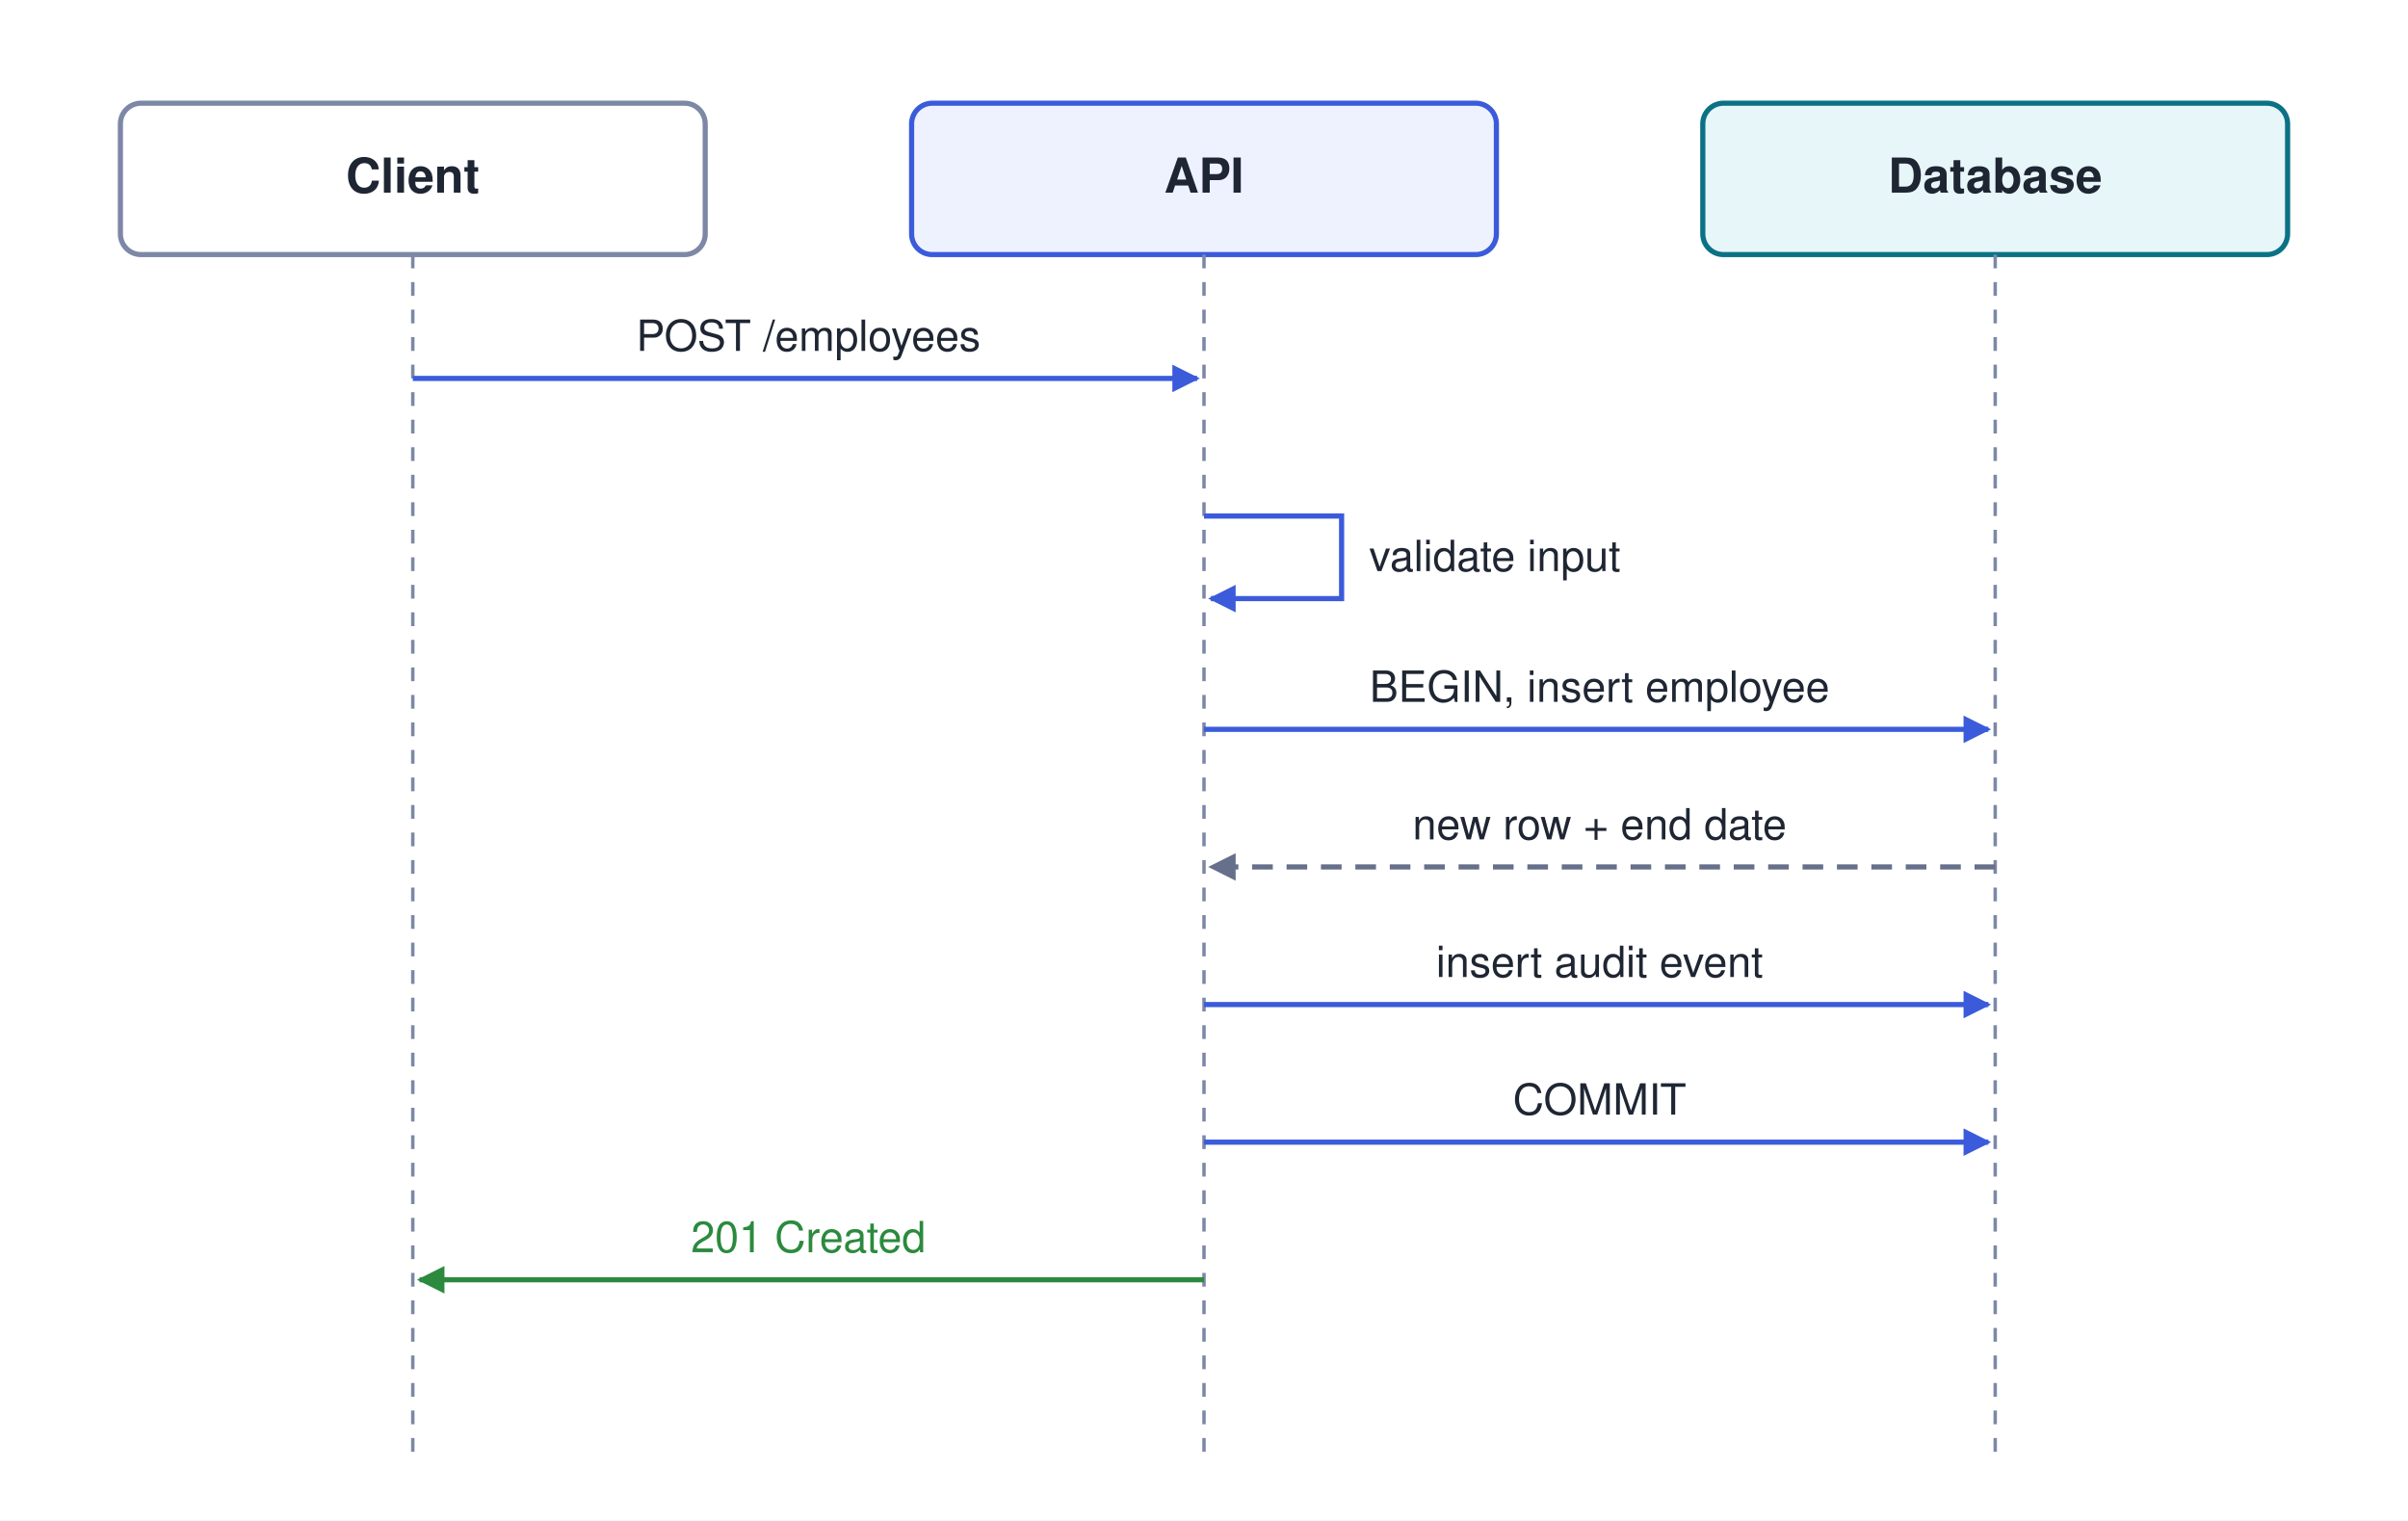
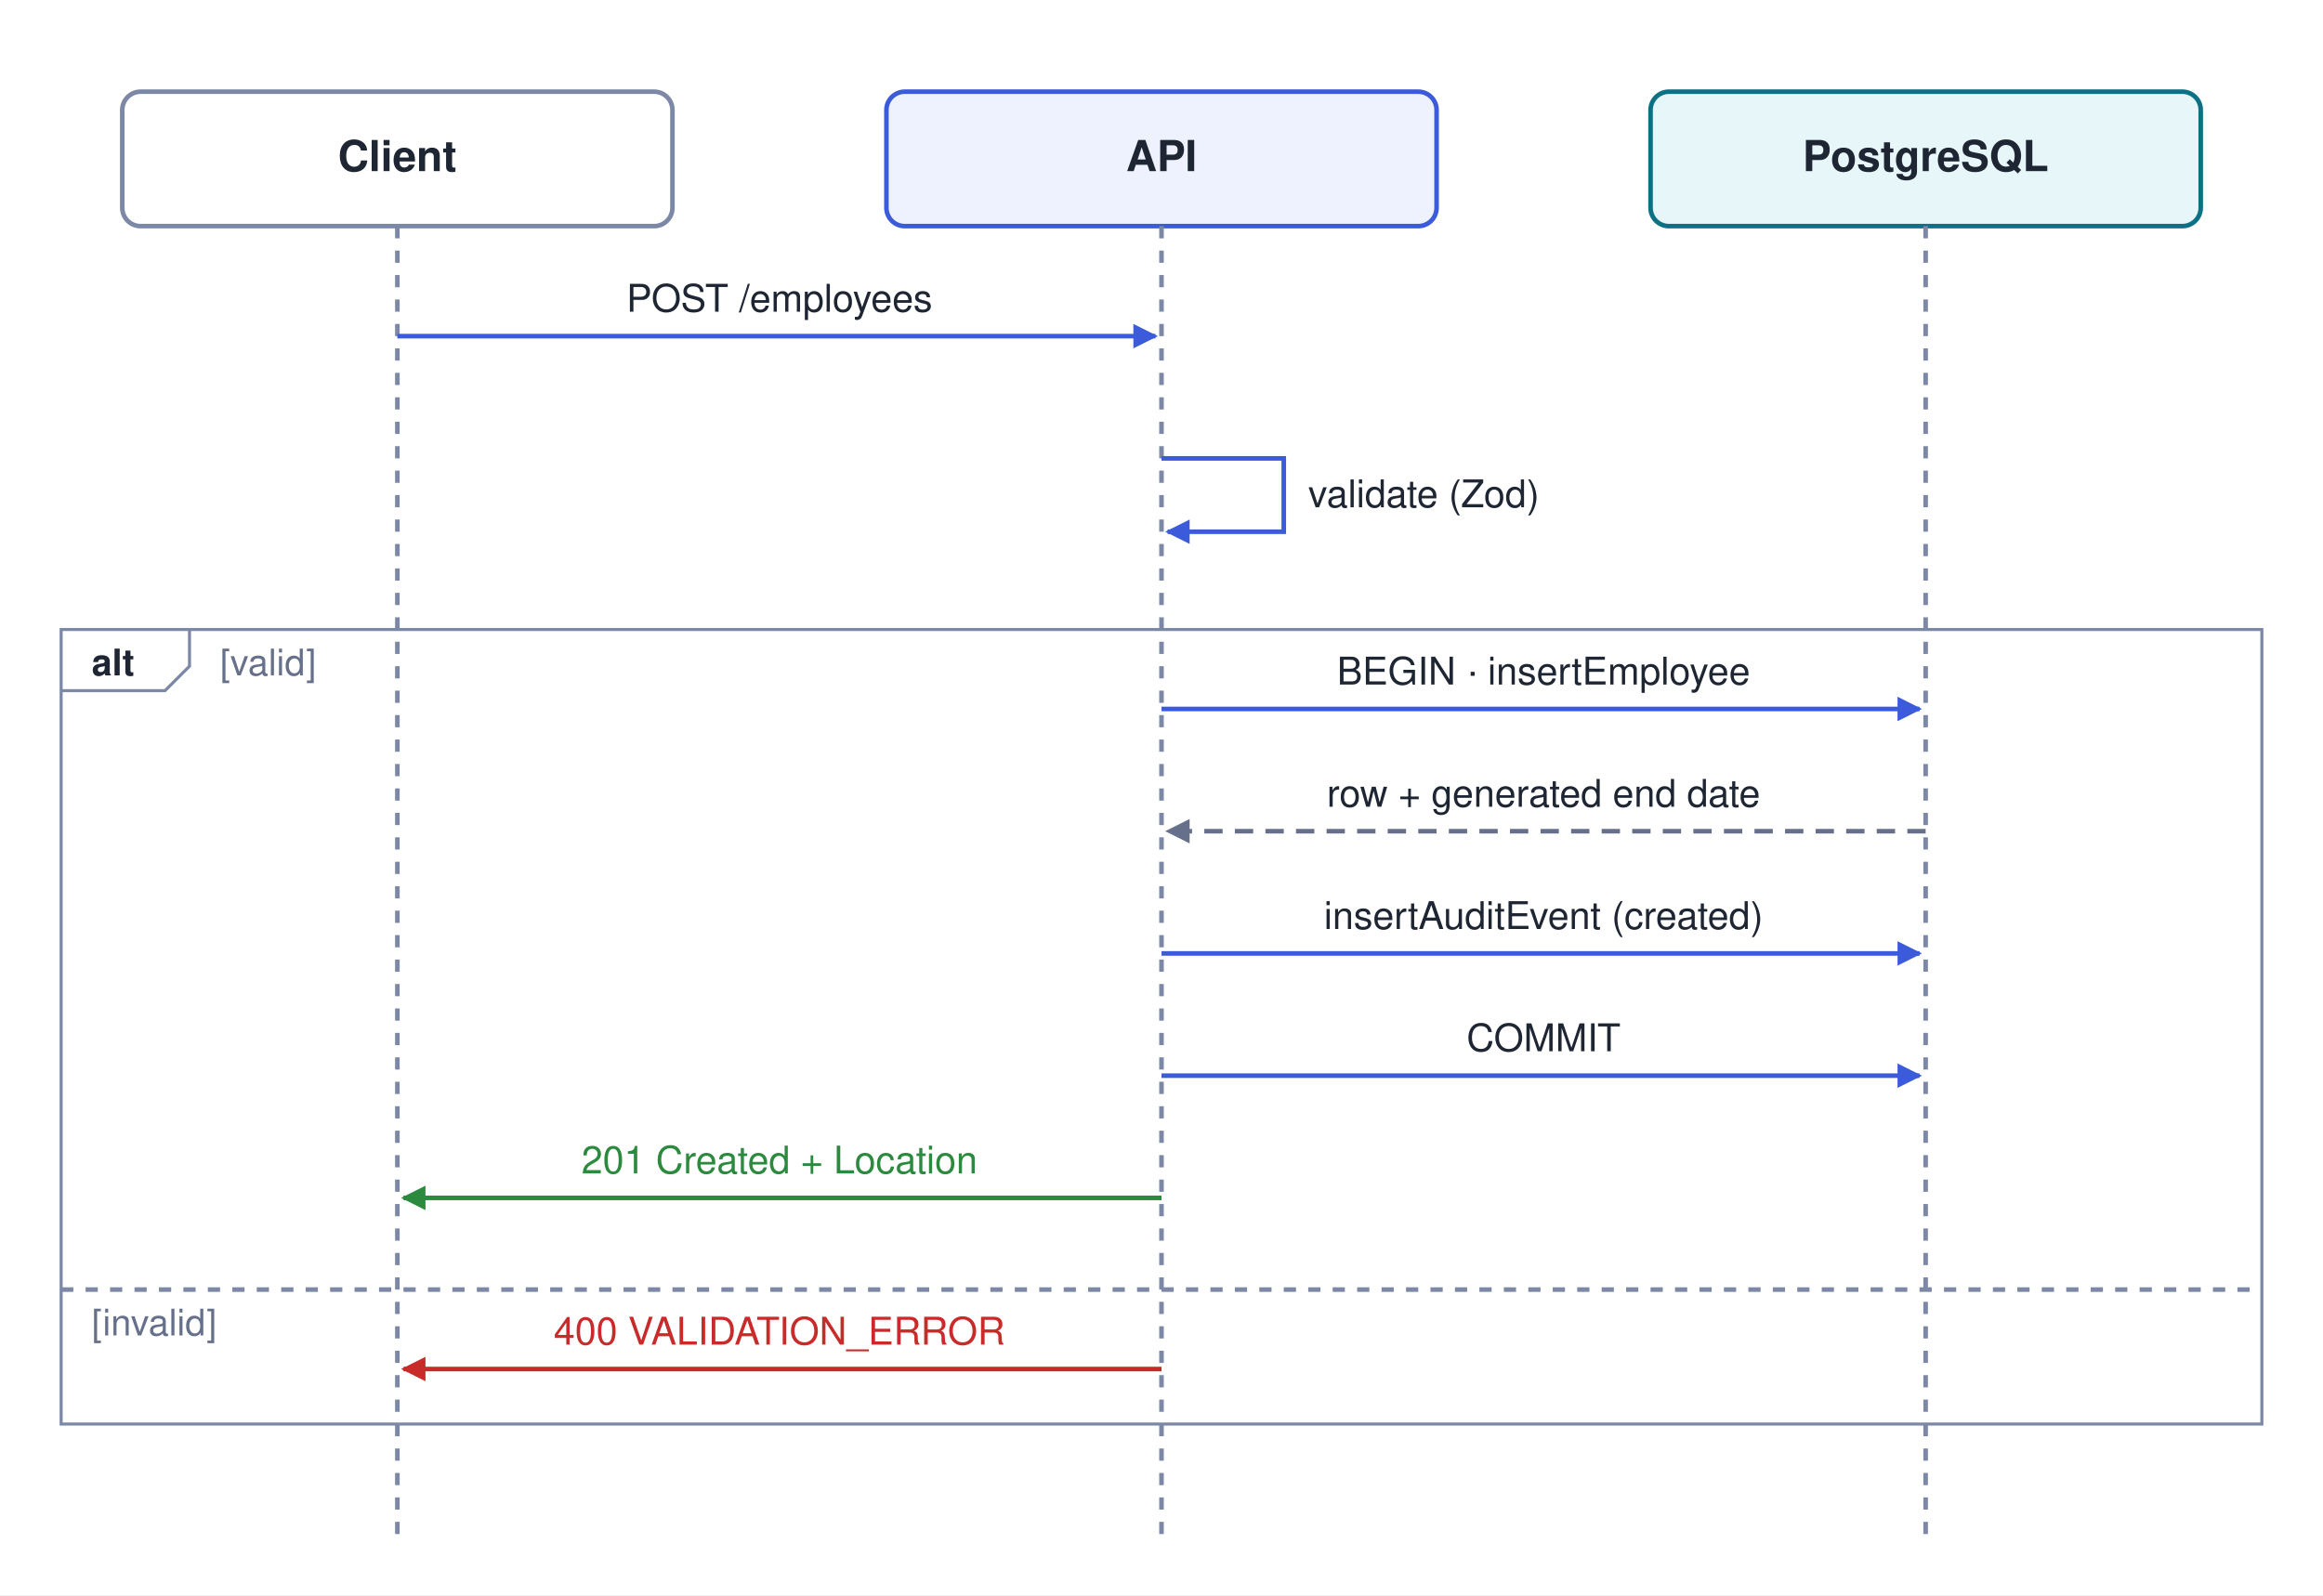
- <svg xmlns="http://www.w3.org/2000/svg" viewBox="0 0 700 442" width="700" height="442" role="img" aria-labelledby="title desc">
+ <svg xmlns="http://www.w3.org/2000/svg" viewBox="0 0 760 522" width="760" height="522" role="img" aria-labelledby="title desc">
  <defs>
    <marker id="head-ok" viewBox="0 0 10 10" refX="9" refY="5" markerWidth="8" markerHeight="8" orient="auto-start-reverse" markerUnits="userSpaceOnUse">
      <path d="M0,0 L10,5 L0,10 z" fill="#2b8a3e" />
    </marker>
    <marker id="head-err" viewBox="0 0 10 10" refX="9" refY="5" markerWidth="8" markerHeight="8" orient="auto-start-reverse" markerUnits="userSpaceOnUse">
      <path d="M0,0 L10,5 L0,10 z" fill="#c92a2a" />
    </marker>
    <marker id="head-main" viewBox="0 0 10 10" refX="9" refY="5" markerWidth="8" markerHeight="8" orient="auto-start-reverse" markerUnits="userSpaceOnUse">
      <path d="M0,0 L10,5 L0,10 z" fill="#3b5bdb" />
    </marker>
    <marker id="head-muted" viewBox="0 0 10 10" refX="9" refY="5" markerWidth="8" markerHeight="8" orient="auto-start-reverse" markerUnits="userSpaceOnUse">
      <path d="M0,0 L10,5 L0,10 z" fill="#66708a" />
    </marker>
  </defs>
-   <rect width="700" height="442" fill="#ffffff" />
-   <rect x="35" y="30" width="170" height="44" rx="6" fill="#ffffff" stroke="#7d88a6" stroke-width="1.5" />
-   <text x="120" y="56" font-family="'Segoe UI', system-ui, -apple-system, Helvetica, Arial, sans-serif" font-size="14" font-weight="600" fill="#1f2633" text-anchor="middle">Client</text>
-   <line x1="120" y1="74" x2="120" y2="422" stroke="#7d88a6" stroke-width="1" stroke-dasharray="4 4" />
-   <rect x="265" y="30" width="170" height="44" rx="6" fill="#eef2ff" stroke="#3b5bdb" stroke-width="1.5" />
-   <text x="350" y="56" font-family="'Segoe UI', system-ui, -apple-system, Helvetica, Arial, sans-serif" font-size="14" font-weight="600" fill="#1f2633" text-anchor="middle">API</text>
-   <line x1="350" y1="74" x2="350" y2="422" stroke="#7d88a6" stroke-width="1" stroke-dasharray="4 4" />
-   <rect x="495" y="30" width="170" height="44" rx="6" fill="#e7f6f8" stroke="#0b7285" stroke-width="1.5" />
-   <text x="580" y="56" font-family="'Segoe UI', system-ui, -apple-system, Helvetica, Arial, sans-serif" font-size="14" font-weight="600" fill="#1f2633" text-anchor="middle">Database</text>
-   <line x1="580" y1="74" x2="580" y2="422" stroke="#7d88a6" stroke-width="1" stroke-dasharray="4 4" />
-   <path d="M 120 110 L 348 110" fill="none" stroke="#3b5bdb" stroke-width="1.5" marker-end="url(#head-main)" />
-   <text x="235" y="102" font-family="'Segoe UI', system-ui, -apple-system, Helvetica, Arial, sans-serif" font-size="12.5" font-weight="400" fill="#1f2633" text-anchor="middle">POST /employees</text>
-   <path d="M 350 150 L 390 150 L 390 174 L 352 174" fill="none" stroke="#3b5bdb" stroke-width="1.5" marker-end="url(#head-main)" />
-   <text x="398" y="166" font-family="'Segoe UI', system-ui, -apple-system, Helvetica, Arial, sans-serif" font-size="12.5" font-weight="400" fill="#1f2633" text-anchor="start">validate input</text>
-   <path d="M 350 212 L 578 212" fill="none" stroke="#3b5bdb" stroke-width="1.5" marker-end="url(#head-main)" />
-   <text x="465" y="204" font-family="'Segoe UI', system-ui, -apple-system, Helvetica, Arial, sans-serif" font-size="12.5" font-weight="400" fill="#1f2633" text-anchor="middle">BEGIN, insert employee</text>
-   <path d="M 580 252 L 352 252" fill="none" stroke="#66708a" stroke-width="1.5" stroke-dasharray="6 4" marker-end="url(#head-muted)" />
-   <text x="465" y="244" font-family="'Segoe UI', system-ui, -apple-system, Helvetica, Arial, sans-serif" font-size="12.5" font-weight="400" fill="#1f2633" text-anchor="middle">new row + end date</text>
-   <path d="M 350 292 L 578 292" fill="none" stroke="#3b5bdb" stroke-width="1.5" marker-end="url(#head-main)" />
-   <text x="465" y="284" font-family="'Segoe UI', system-ui, -apple-system, Helvetica, Arial, sans-serif" font-size="12.5" font-weight="400" fill="#1f2633" text-anchor="middle">insert audit event</text>
-   <path d="M 350 332 L 578 332" fill="none" stroke="#3b5bdb" stroke-width="1.5" marker-end="url(#head-main)" />
-   <text x="465" y="324" font-family="'Segoe UI', system-ui, -apple-system, Helvetica, Arial, sans-serif" font-size="12.5" font-weight="400" fill="#1f2633" text-anchor="middle">COMMIT</text>
-   <path d="M 350 372 L 122 372" fill="none" stroke="#2b8a3e" stroke-width="1.5" marker-end="url(#head-ok)" />
-   <text x="235" y="364" font-family="'Segoe UI', system-ui, -apple-system, Helvetica, Arial, sans-serif" font-size="12.5" font-weight="400" fill="#2b8a3e" text-anchor="middle">201 Created</text>
+   <rect width="760" height="522" fill="#ffffff" />
+   <rect x="40" y="30" width="180" height="44" rx="6" fill="#ffffff" stroke="#7d88a6" stroke-width="1.5" />
+   <text x="130" y="56" font-family="'Segoe UI', system-ui, -apple-system, Helvetica, Arial, sans-serif" font-size="14" font-weight="600" fill="#1f2633" text-anchor="middle">Client</text>
+   <line x1="130" y1="74" x2="130" y2="502" stroke="#7d88a6" stroke-width="1.5" stroke-dasharray="4 4" />
+   <rect x="290" y="30" width="180" height="44" rx="6" fill="#eef2ff" stroke="#3b5bdb" stroke-width="1.5" />
+   <text x="380" y="56" font-family="'Segoe UI', system-ui, -apple-system, Helvetica, Arial, sans-serif" font-size="14" font-weight="600" fill="#1f2633" text-anchor="middle">API</text>
+   <line x1="380" y1="74" x2="380" y2="502" stroke="#7d88a6" stroke-width="1.5" stroke-dasharray="4 4" />
+   <rect x="540" y="30" width="180" height="44" rx="6" fill="#e7f6f8" stroke="#0b7285" stroke-width="1.5" />
+   <text x="630" y="56" font-family="'Segoe UI', system-ui, -apple-system, Helvetica, Arial, sans-serif" font-size="14" font-weight="600" fill="#1f2633" text-anchor="middle">PostgreSQL</text>
+   <line x1="630" y1="74" x2="630" y2="502" stroke="#7d88a6" stroke-width="1.5" stroke-dasharray="4 4" />
+   <rect x="20" y="206" width="720" height="260" fill="none" stroke="#7d88a6" />
+   <text x="30" y="221" font-family="'Segoe UI', system-ui, -apple-system, Helvetica, Arial, sans-serif" font-size="12" font-weight="600" fill="#1f2633" text-anchor="start">alt</text>
+   <path d="M 20 226 L 54 226 L 62 218 L 62 206" fill="none" stroke="#7d88a6" />
+   <rect x="68" y="208" width="55.6" height="18" fill="#ffffff" />
+   <text x="72" y="221" font-family="'Segoe UI', system-ui, -apple-system, Helvetica, Arial, sans-serif" font-size="12" font-weight="400" fill="#66708a" text-anchor="start">[valid]</text>
+   <line x1="20" y1="422" x2="740" y2="422" stroke="#7d88a6" stroke-width="1.5" stroke-dasharray="4 4" />
+   <rect x="26" y="424" width="69.2" height="18" fill="#ffffff" />
+   <text x="30" y="437" font-family="'Segoe UI', system-ui, -apple-system, Helvetica, Arial, sans-serif" font-size="12" font-weight="400" fill="#66708a" text-anchor="start">[invalid]</text>
+   <path d="M 130 110 L 378 110" fill="none" stroke="#3b5bdb" stroke-width="1.5" marker-end="url(#head-main)" />
+   <text x="255" y="102" font-family="'Segoe UI', system-ui, -apple-system, Helvetica, Arial, sans-serif" font-size="12.5" font-weight="400" fill="#1f2633" text-anchor="middle">POST /employees</text>
+   <path d="M 380 150 L 420 150 L 420 174 L 382 174" fill="none" stroke="#3b5bdb" stroke-width="1.5" marker-end="url(#head-main)" />
+   <text x="428" y="166" font-family="'Segoe UI', system-ui, -apple-system, Helvetica, Arial, sans-serif" font-size="12.5" font-weight="400" fill="#1f2633" text-anchor="start">validate (Zod)</text>
+   <path d="M 380 232 L 628 232" fill="none" stroke="#3b5bdb" stroke-width="1.5" marker-end="url(#head-main)" />
+   <text x="505" y="224" font-family="'Segoe UI', system-ui, -apple-system, Helvetica, Arial, sans-serif" font-size="12.5" font-weight="400" fill="#1f2633" text-anchor="middle">BEGIN · insertEmployee</text>
+   <path d="M 630 272 L 382 272" fill="none" stroke="#66708a" stroke-width="1.5" stroke-dasharray="6 4" marker-end="url(#head-muted)" />
+   <text x="505" y="264" font-family="'Segoe UI', system-ui, -apple-system, Helvetica, Arial, sans-serif" font-size="12.5" font-weight="400" fill="#1f2633" text-anchor="middle">row + generated end date</text>
+   <path d="M 380 312 L 628 312" fill="none" stroke="#3b5bdb" stroke-width="1.5" marker-end="url(#head-main)" />
+   <text x="505" y="304" font-family="'Segoe UI', system-ui, -apple-system, Helvetica, Arial, sans-serif" font-size="12.5" font-weight="400" fill="#1f2633" text-anchor="middle">insertAuditEvent (created)</text>
+   <path d="M 380 352 L 628 352" fill="none" stroke="#3b5bdb" stroke-width="1.5" marker-end="url(#head-main)" />
+   <text x="505" y="344" font-family="'Segoe UI', system-ui, -apple-system, Helvetica, Arial, sans-serif" font-size="12.5" font-weight="400" fill="#1f2633" text-anchor="middle">COMMIT</text>
+   <path d="M 380 392 L 132 392" fill="none" stroke="#2b8a3e" stroke-width="1.5" marker-end="url(#head-ok)" />
+   <text x="255" y="384" font-family="'Segoe UI', system-ui, -apple-system, Helvetica, Arial, sans-serif" font-size="12.5" font-weight="400" fill="#2b8a3e" text-anchor="middle">201 Created + Location</text>
+   <path d="M 380 448 L 132 448" fill="none" stroke="#c92a2a" stroke-width="1.5" marker-end="url(#head-err)" />
+   <text x="255" y="440" font-family="'Segoe UI', system-ui, -apple-system, Helvetica, Arial, sans-serif" font-size="12.5" font-weight="400" fill="#c92a2a" text-anchor="middle">400 VALIDATION_ERROR</text>
</svg>
